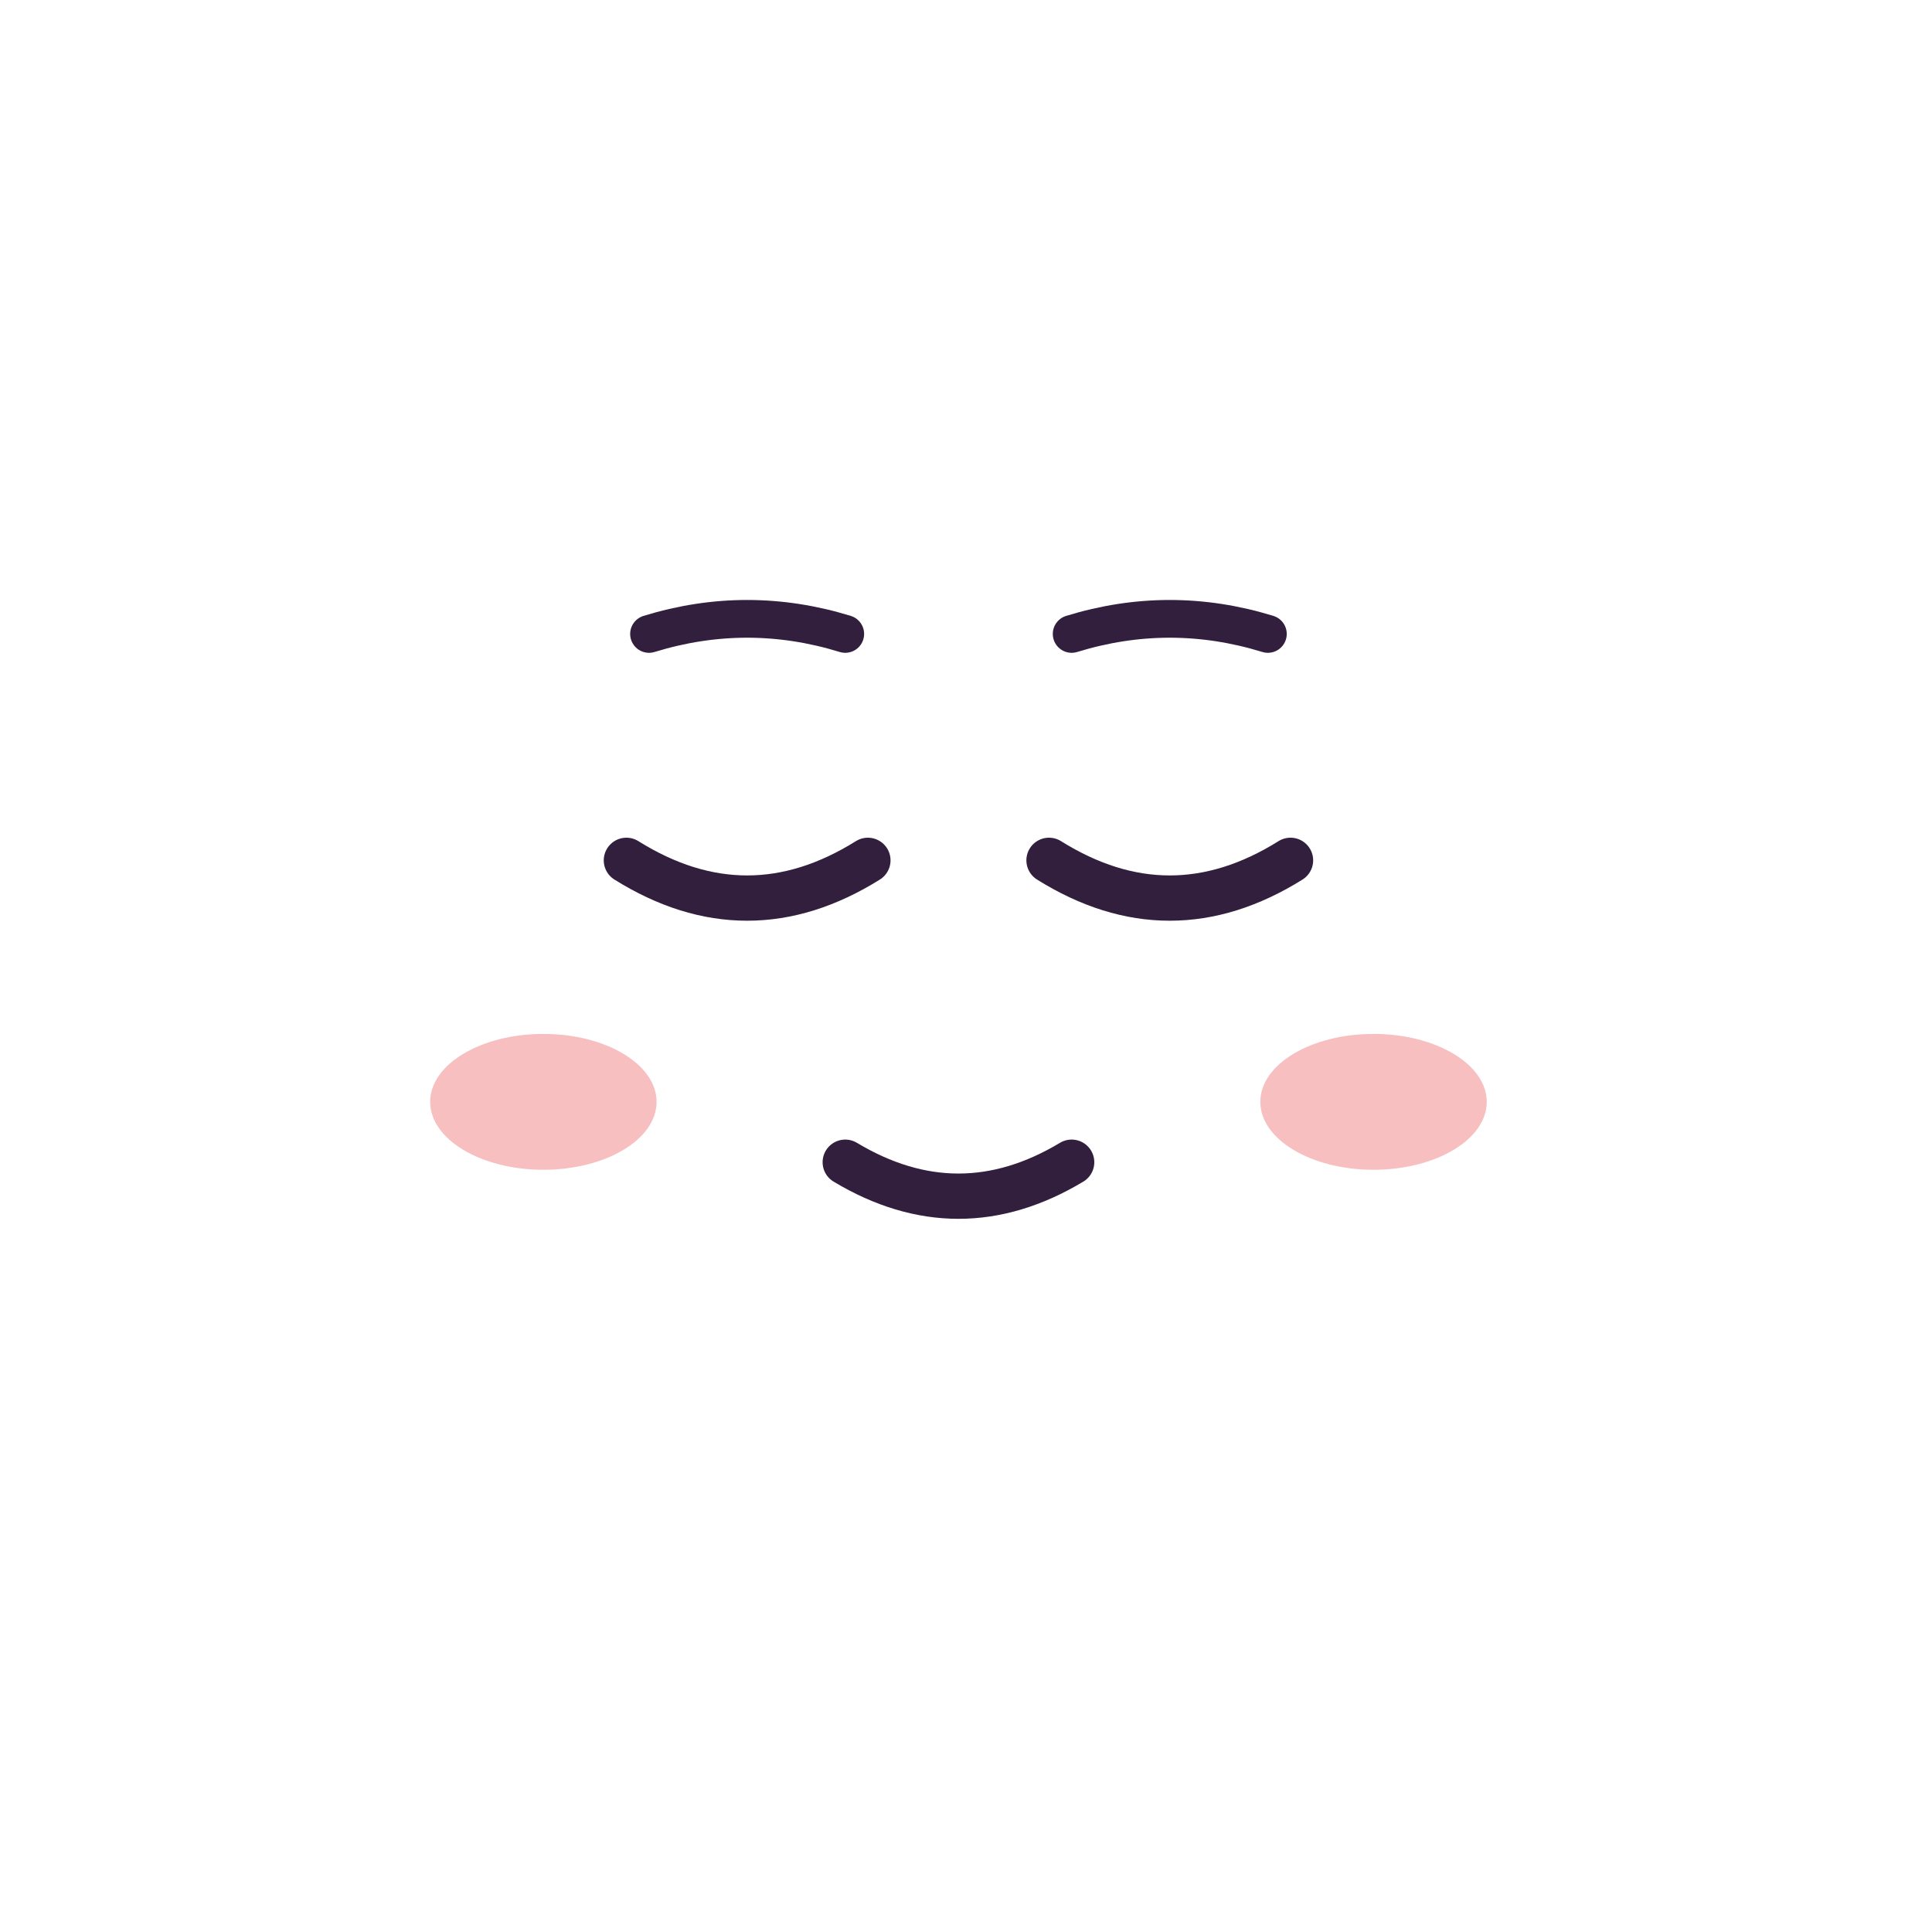
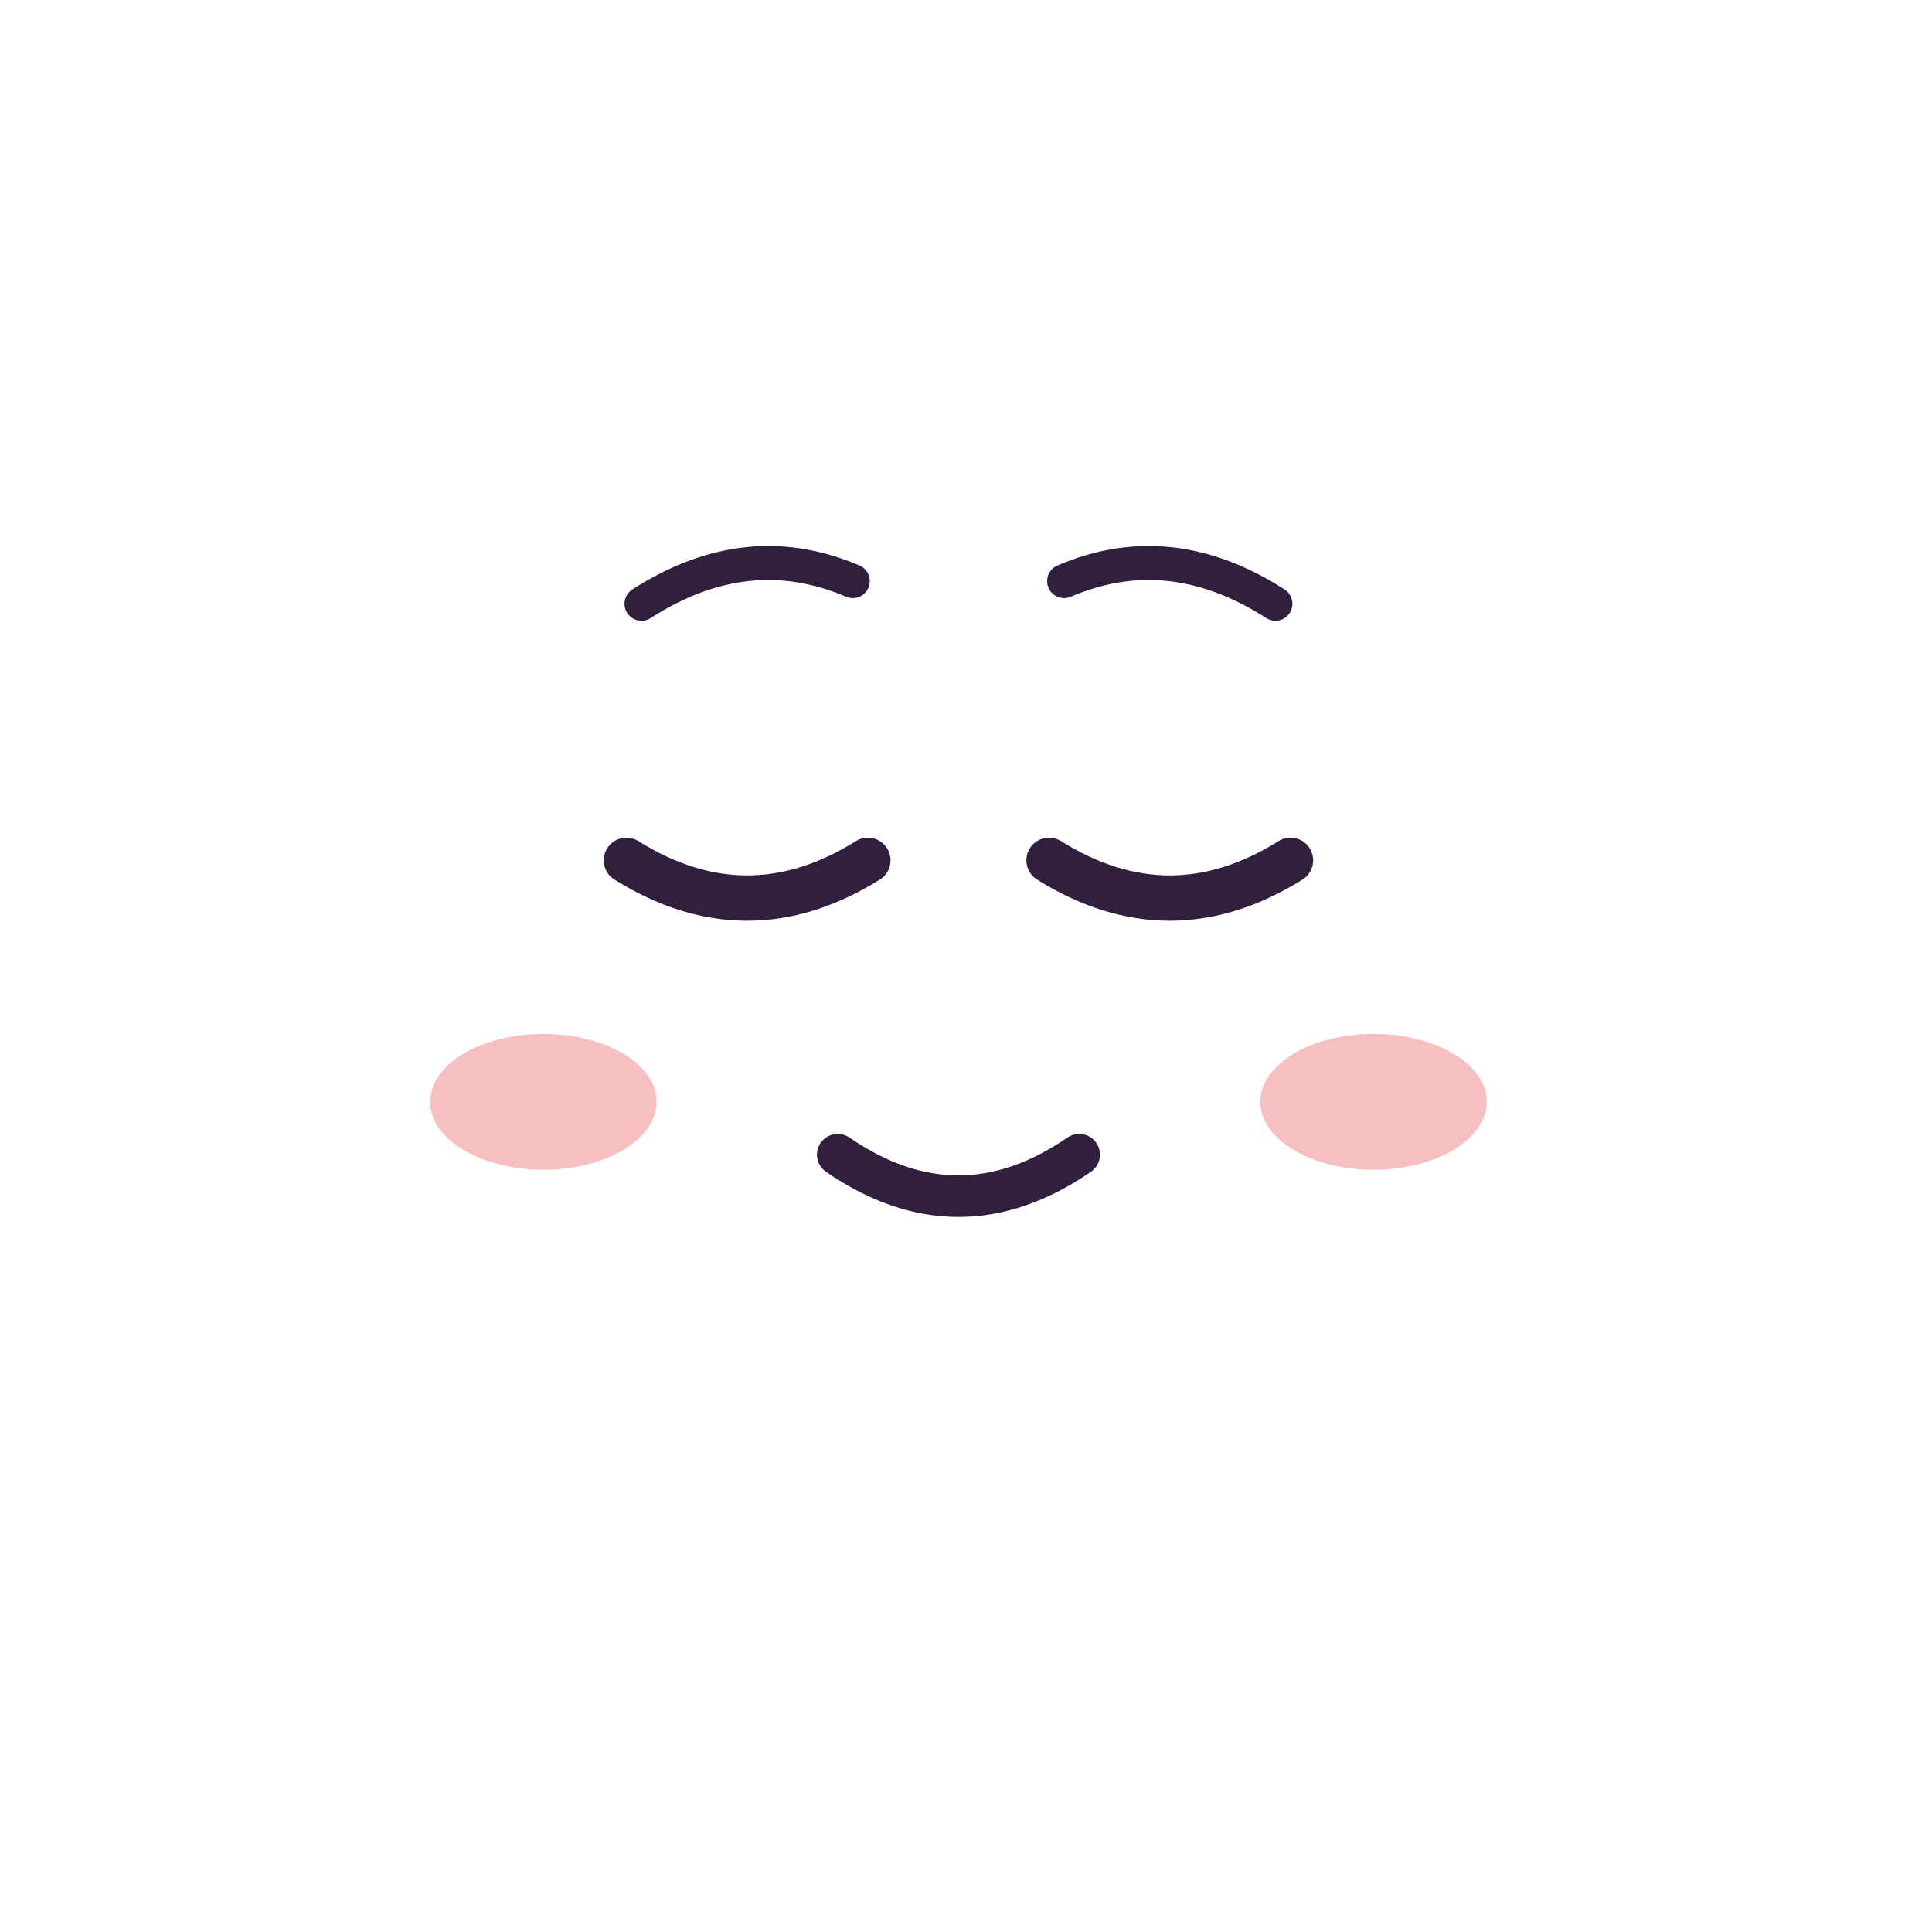
<svg xmlns="http://www.w3.org/2000/svg" width="256" height="256" viewBox="0 0 256 256">
  <g stroke="#321E3D" stroke-width="8" stroke-linecap="round" stroke-linejoin="round">
    <ellipse cx="72" cy="146" rx="15" ry="9" fill="#F08A8A" stroke="none" opacity=".55" />
    <ellipse cx="182" cy="146" rx="15" ry="9" fill="#F08A8A" stroke="none" opacity=".55" />
    <path d="M 83 114 Q 99 124 115 114" fill="none" stroke-width="6" />
    <path d="M 139 114 Q 155 124 171 114" fill="none" stroke-width="6" />
-     <path d="M 86 84 Q 99 80 112 84" fill="none" stroke-width="5" />
-     <path d="M 142 84 Q 155 80 168 84" fill="none" stroke-width="5" />
-     <path d="M 112 154 Q 127 163 142 154" fill="none" stroke-width="6" />
+     <path d="M 85 80 Q 99 71 113 77" fill="none" stroke-width="4.5" />
+     <path d="M 141 77 Q 155 71 169 80" fill="none" stroke-width="4.5" />
+     <path d="M 111 153 Q 127 164 143 153" fill="none" stroke-width="5.5" />
  </g>
</svg>
